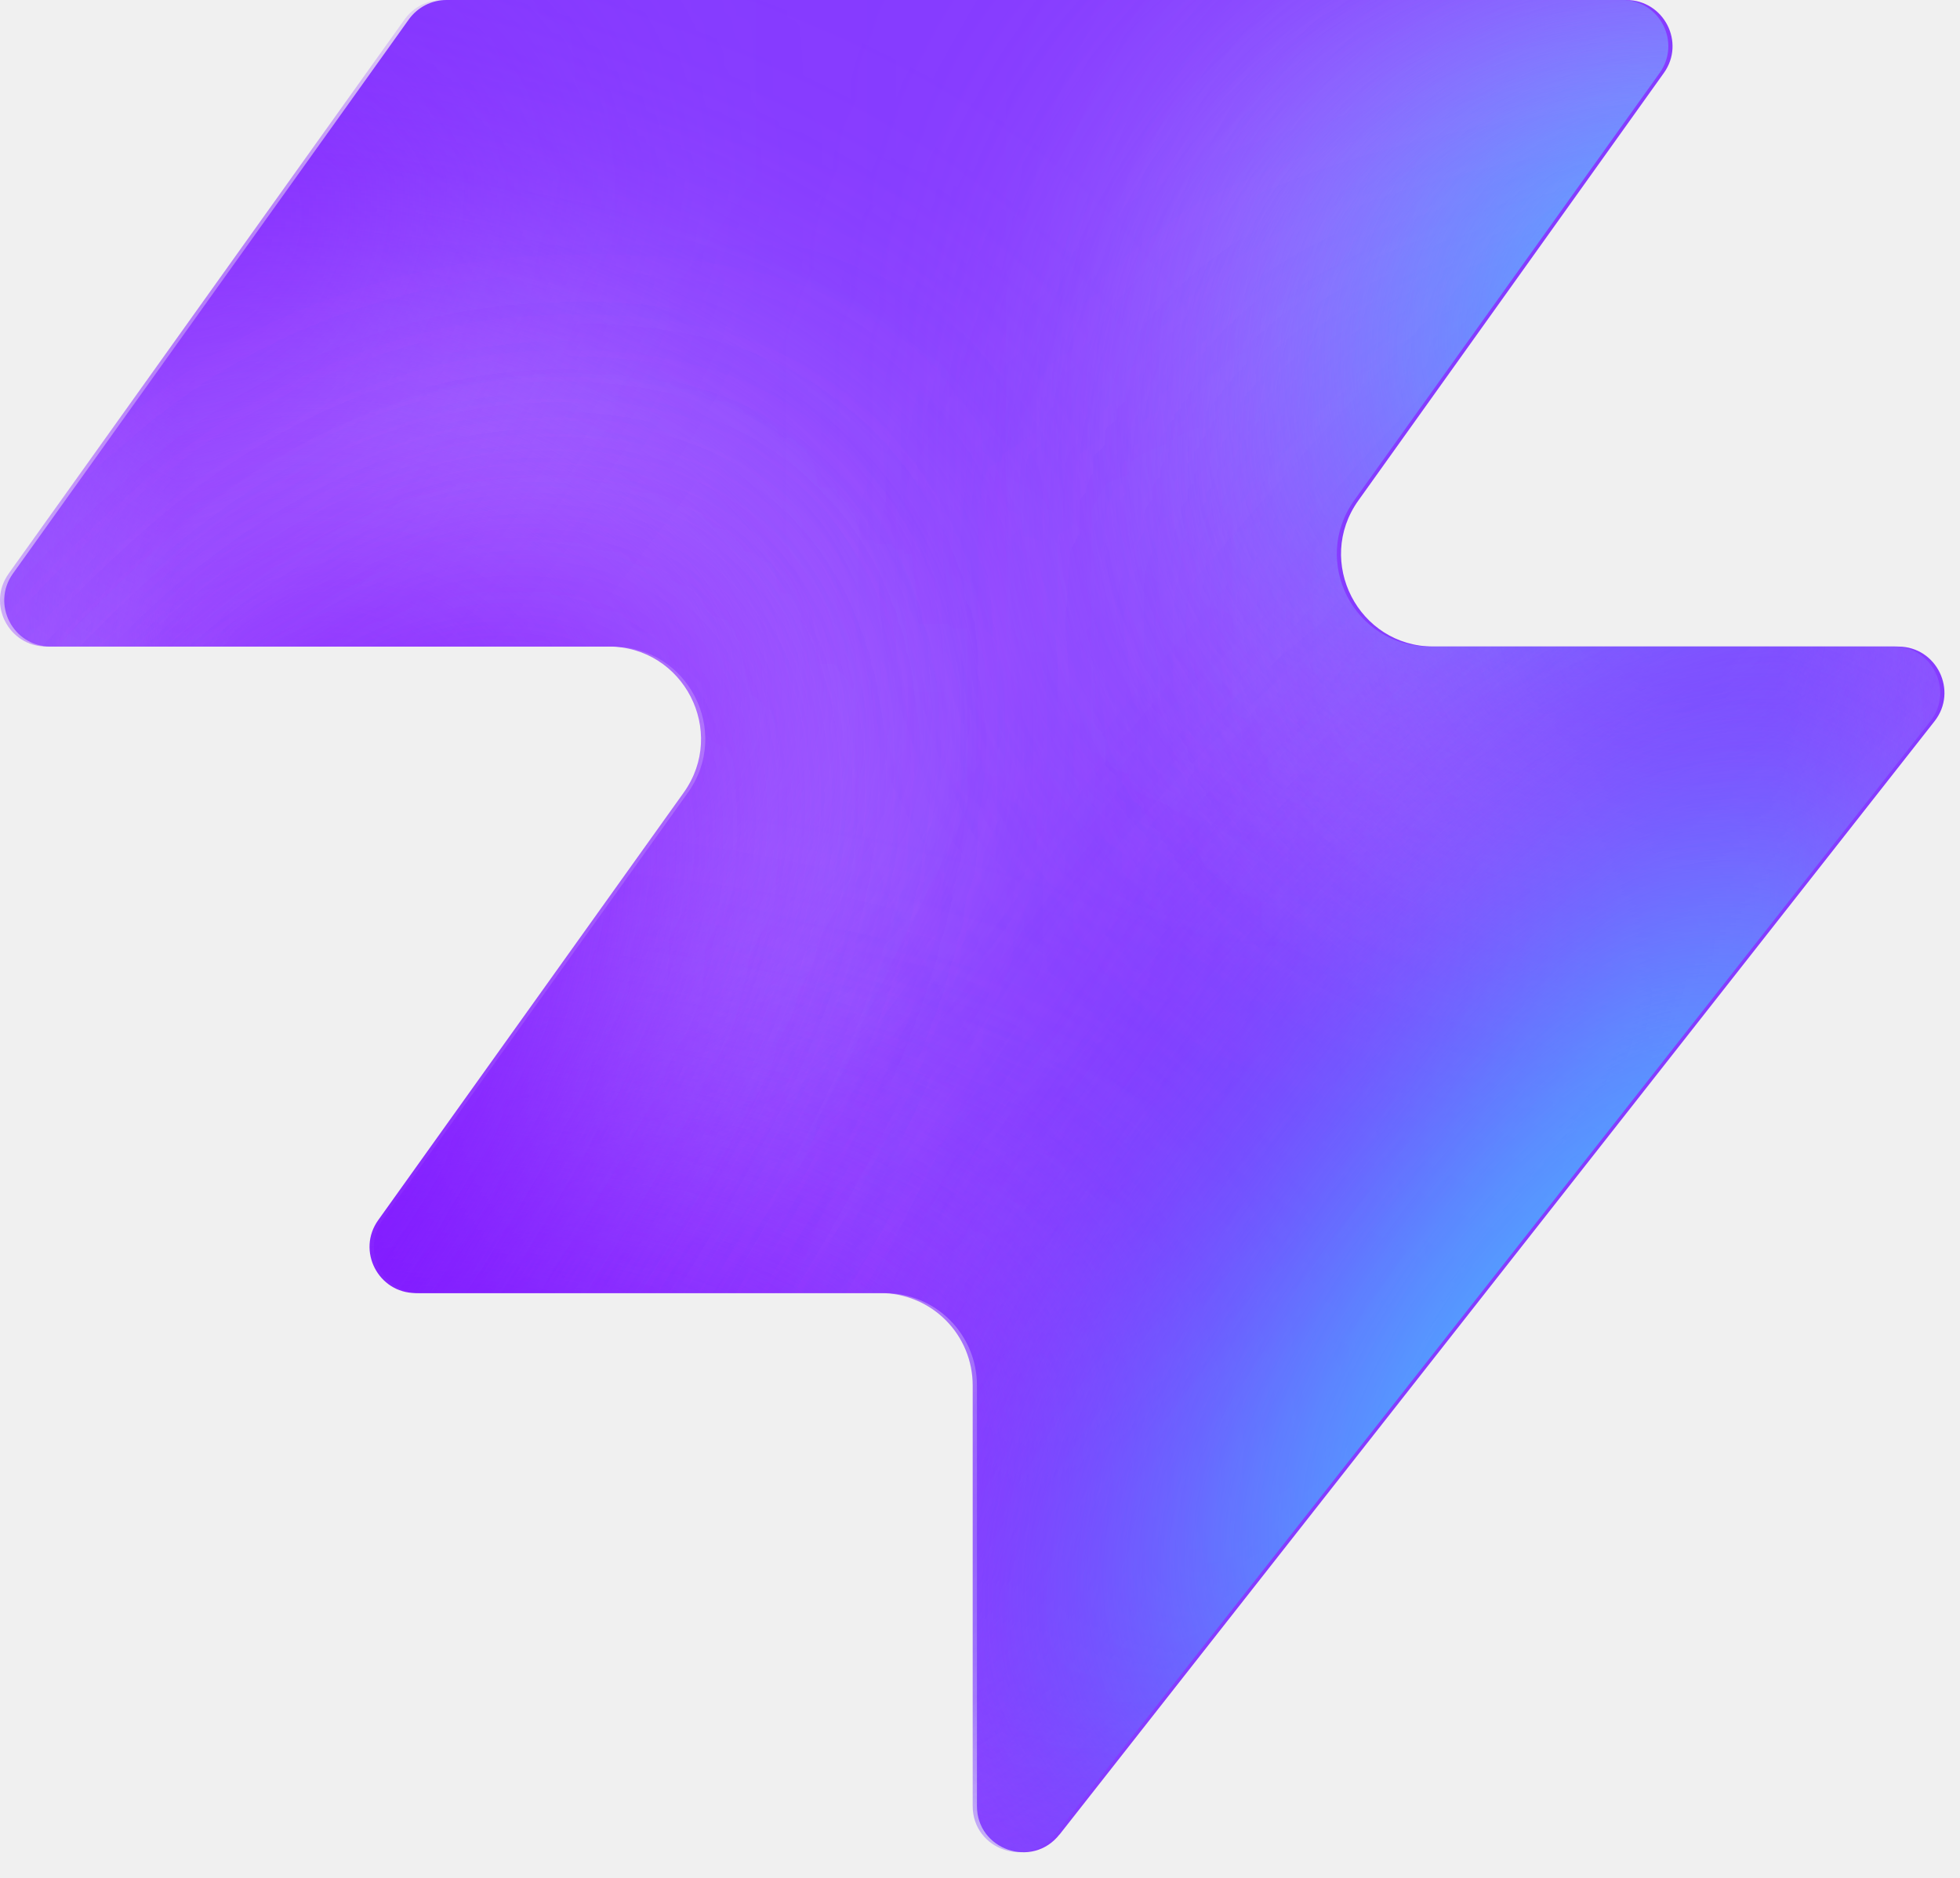
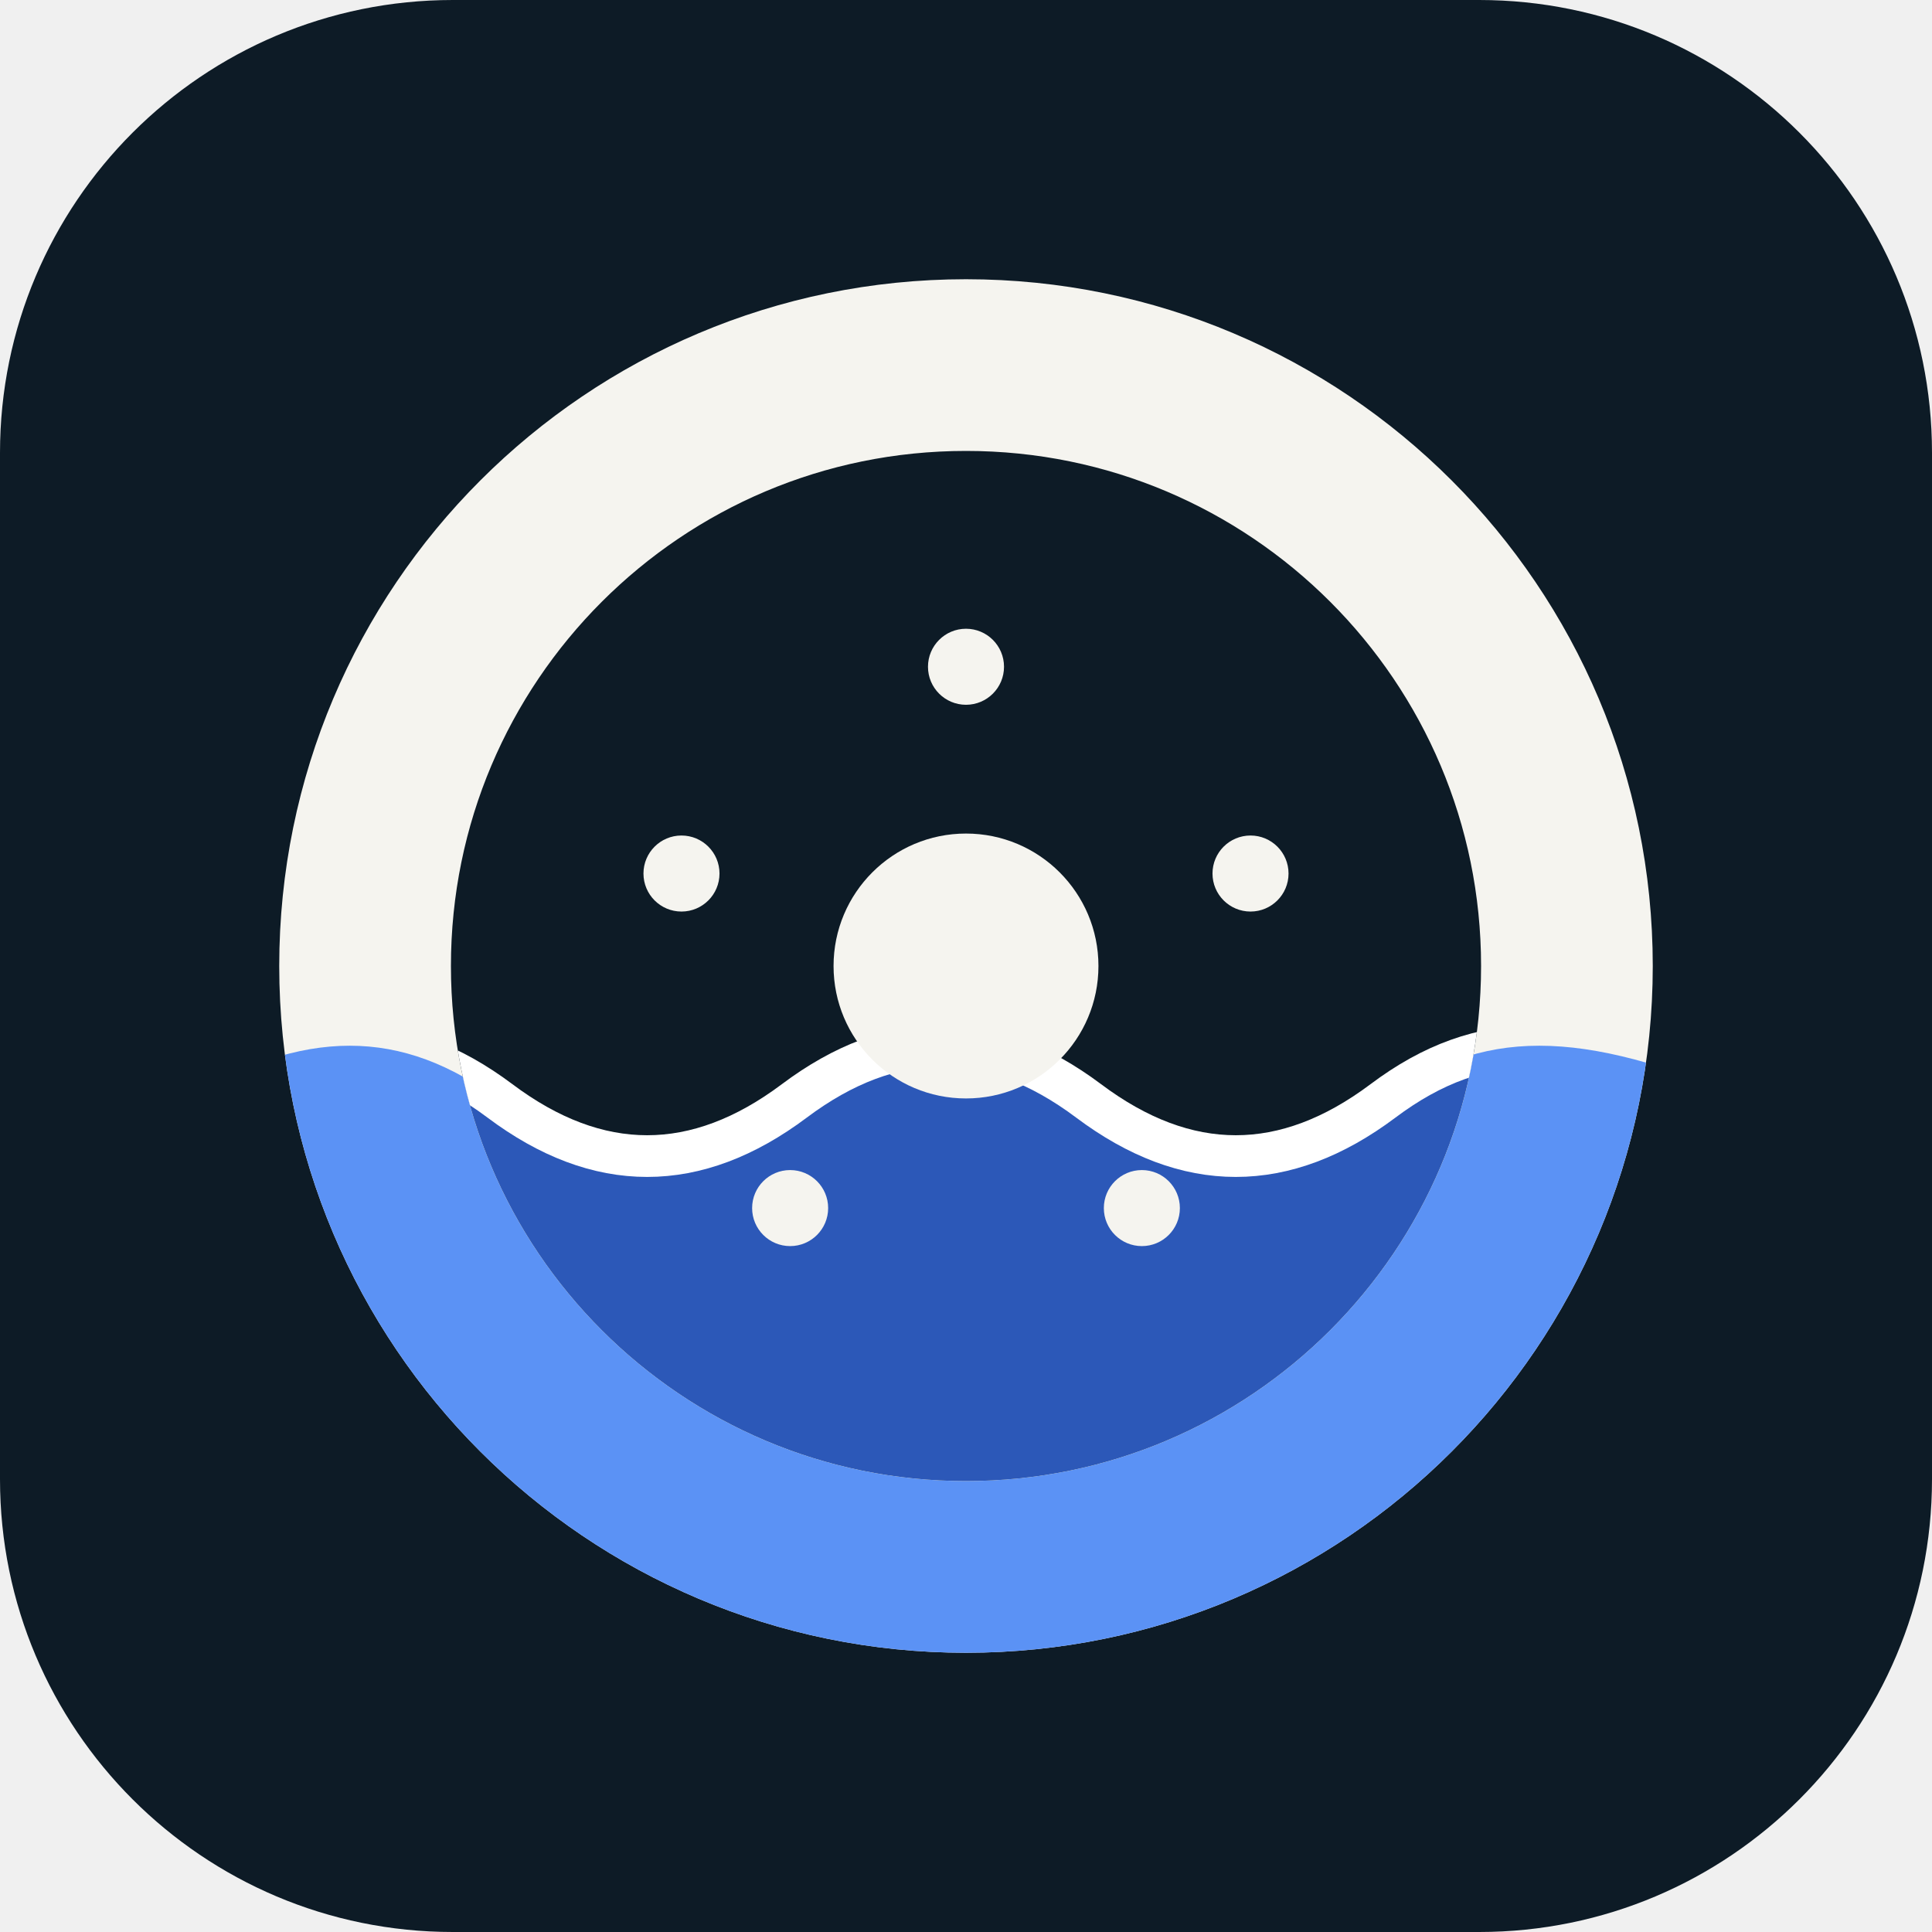
- <svg xmlns="http://www.w3.org/2000/svg" width="48" height="46" fill="none" viewBox="0 0 48 46">
-   <path fill="#863bff" d="M25.946 44.938c-.664.845-2.021.375-2.021-.698V33.937a2.26 2.26 0 0 0-2.262-2.262H10.287c-.92 0-1.456-1.04-.92-1.788l7.48-10.471c1.07-1.497 0-3.578-1.842-3.578H1.237c-.92 0-1.456-1.04-.92-1.788L10.013.474c.214-.297.556-.474.92-.474h28.894c.92 0 1.456 1.04.92 1.788l-7.48 10.471c-1.07 1.498 0 3.579 1.842 3.579h11.377c.943 0 1.473 1.088.89 1.83L25.947 44.94z" style="fill:#863bff;fill:color(display-p3 .525 .23 1);fill-opacity:1" />
-   <mask id="a" width="48" height="46" x="0" y="0" maskUnits="userSpaceOnUse" style="mask-type:alpha">
-     <path fill="#000" d="M25.842 44.938c-.664.844-2.021.375-2.021-.698V33.937a2.26 2.26 0 0 0-2.262-2.262H10.183c-.92 0-1.456-1.04-.92-1.788l7.48-10.471c1.07-1.498 0-3.579-1.842-3.579H1.133c-.92 0-1.456-1.04-.92-1.787L9.91.473c.214-.297.556-.474.92-.474h28.894c.92 0 1.456 1.04.92 1.788l-7.48 10.471c-1.07 1.498 0 3.578 1.842 3.578h11.377c.943 0 1.473 1.088.89 1.832L25.843 44.94z" style="fill:#000;fill-opacity:1" />
-   </mask>
-   <g mask="url(#a)">
-     <g filter="url(#b)">
-       <ellipse cx="5.508" cy="14.704" fill="#ede6ff" rx="5.508" ry="14.704" style="fill:#ede6ff;fill:color(display-p3 .927 .903 1);fill-opacity:1" transform="matrix(.00324 1 1 -.00324 -4.47 31.516)" />
+ <svg xmlns="http://www.w3.org/2000/svg" width="64" height="64" viewBox="0 0 64 64">
+   <rect width="64" height="64" rx="15" fill="#0d1b26" />
+   <g transform="translate(6 6) scale(.8125)">
+     <defs>
+       <clipPath id="f-below">
+         <path d="M0 37.5C5 34.5 9 34.5 13 37.5S21 40.5 25 37.5 33 34.5 37 37.5 45 40.5 49 37.5 57 34.5 64 37.5V64H0Z" />
+       </clipPath>
+       <clipPath id="f-hole">
+         <circle cx="32" cy="32" r="21" />
+       </clipPath>
+     </defs>
+     <g clip-path="url(#f-below)">
+       <circle cx="32" cy="32" r="21" fill="#2c58b8" />
    </g>
-     <g filter="url(#c)">
-       <ellipse cx="10.399" cy="29.851" fill="#ede6ff" rx="10.399" ry="29.851" style="fill:#ede6ff;fill:color(display-p3 .927 .903 1);fill-opacity:1" transform="matrix(.00324 1 1 -.00324 -39.328 7.883)" />
+     <circle cx="32" cy="32" r="24.5" fill="none" stroke="#f5f4ef" stroke-width="7" />
+     <g clip-path="url(#f-below)">
+       <circle cx="32" cy="32" r="24.5" fill="none" stroke="#5b92f5" stroke-width="7" />
    </g>
-     <g filter="url(#d)">
-       <ellipse cx="5.508" cy="30.487" fill="#7e14ff" rx="5.508" ry="30.487" style="fill:#7e14ff;fill:color(display-p3 .492 .077 1);fill-opacity:1" transform="rotate(89.814 -25.913 -14.639)scale(1 -1)" />
+     <g clip-path="url(#f-hole)">
+       <path d="M0 37.5C5 34.5 9 34.5 13 37.5S21 40.5 25 37.5 33 34.5 37 37.5 45 40.5 49 37.5 57 34.5 64 37.5" fill="none" stroke="#ffffff" stroke-width="1.7" stroke-linecap="round" />
    </g>
-     <g filter="url(#e)">
-       <ellipse cx="5.508" cy="30.599" fill="#7e14ff" rx="5.508" ry="30.599" style="fill:#7e14ff;fill:color(display-p3 .492 .077 1);fill-opacity:1" transform="rotate(89.814 -32.644 -3.334)scale(1 -1)" />
-     </g>
-     <g filter="url(#f)">
-       <ellipse cx="5.508" cy="30.599" fill="#7e14ff" rx="5.508" ry="30.599" style="fill:#7e14ff;fill:color(display-p3 .492 .077 1);fill-opacity:1" transform="matrix(.00324 1 1 -.00324 -34.34 30.47)" />
-     </g>
-     <g filter="url(#g)">
-       <ellipse cx="14.072" cy="22.078" fill="#ede6ff" rx="14.072" ry="22.078" style="fill:#ede6ff;fill:color(display-p3 .927 .903 1);fill-opacity:1" transform="rotate(93.35 24.506 48.493)scale(-1 1)" />
-     </g>
-     <g filter="url(#h)">
-       <ellipse cx="3.47" cy="21.501" fill="#7e14ff" rx="3.47" ry="21.501" style="fill:#7e14ff;fill:color(display-p3 .492 .077 1);fill-opacity:1" transform="rotate(89.009 28.708 47.59)scale(-1 1)" />
-     </g>
-     <g filter="url(#i)">
-       <ellipse cx="3.47" cy="21.501" fill="#7e14ff" rx="3.47" ry="21.501" style="fill:#7e14ff;fill:color(display-p3 .492 .077 1);fill-opacity:1" transform="rotate(89.009 28.708 47.59)scale(-1 1)" />
-     </g>
-     <g filter="url(#j)">
-       <ellipse cx=".387" cy="8.972" fill="#7e14ff" rx="4.407" ry="29.108" style="fill:#7e14ff;fill:color(display-p3 .492 .077 1);fill-opacity:1" transform="rotate(39.51 .387 8.972)" />
-     </g>
-     <g filter="url(#k)">
-       <ellipse cx="47.523" cy="-6.092" fill="#7e14ff" rx="4.407" ry="29.108" style="fill:#7e14ff;fill:color(display-p3 .492 .077 1);fill-opacity:1" transform="rotate(37.892 47.523 -6.092)" />
-     </g>
-     <g filter="url(#l)">
-       <ellipse cx="41.412" cy="6.333" fill="#47bfff" rx="5.971" ry="9.665" style="fill:#47bfff;fill:color(display-p3 .28 .748 1);fill-opacity:1" transform="rotate(37.892 41.412 6.333)" />
-     </g>
-     <g filter="url(#m)">
-       <ellipse cx="-1.879" cy="38.332" fill="#7e14ff" rx="4.407" ry="29.108" style="fill:#7e14ff;fill:color(display-p3 .492 .077 1);fill-opacity:1" transform="rotate(37.892 -1.88 38.332)" />
-     </g>
-     <g filter="url(#n)">
-       <ellipse cx="-1.879" cy="38.332" fill="#7e14ff" rx="4.407" ry="29.108" style="fill:#7e14ff;fill:color(display-p3 .492 .077 1);fill-opacity:1" transform="rotate(37.892 -1.88 38.332)" />
-     </g>
-     <g filter="url(#o)">
-       <ellipse cx="35.651" cy="29.907" fill="#7e14ff" rx="4.407" ry="29.108" style="fill:#7e14ff;fill:color(display-p3 .492 .077 1);fill-opacity:1" transform="rotate(37.892 35.651 29.907)" />
-     </g>
-     <g filter="url(#p)">
-       <ellipse cx="38.418" cy="32.4" fill="#47bfff" rx="5.971" ry="15.297" style="fill:#47bfff;fill:color(display-p3 .28 .748 1);fill-opacity:1" transform="rotate(37.892 38.418 32.4)" />
-     </g>
+     <circle cx="32" cy="32" r="5.4" fill="#f5f4ef" />
+     <circle cx="32.00" cy="19.80" r="1.55" fill="#f5f4ef" />
+     <circle cx="43.60" cy="28.23" r="1.55" fill="#f5f4ef" />
+     <circle cx="39.17" cy="41.87" r="1.55" fill="#f5f4ef" />
+     <circle cx="24.83" cy="41.87" r="1.55" fill="#f5f4ef" />
+     <circle cx="20.40" cy="28.23" r="1.55" fill="#f5f4ef" />
  </g>
-   <defs>
-     <filter id="b" width="60.045" height="41.654" x="-19.77" y="16.149" color-interpolation-filters="sRGB" filterUnits="userSpaceOnUse">
-       <feFlood flood-opacity="0" result="BackgroundImageFix" />
-       <feBlend in="SourceGraphic" in2="BackgroundImageFix" result="shape" />
-       <feGaussianBlur result="effect1_foregroundBlur_2002_17158" stdDeviation="7.659" />
-     </filter>
-     <filter id="c" width="90.34" height="51.437" x="-54.613" y="-7.533" color-interpolation-filters="sRGB" filterUnits="userSpaceOnUse">
-       <feFlood flood-opacity="0" result="BackgroundImageFix" />
-       <feBlend in="SourceGraphic" in2="BackgroundImageFix" result="shape" />
-       <feGaussianBlur result="effect1_foregroundBlur_2002_17158" stdDeviation="7.659" />
-     </filter>
-     <filter id="d" width="79.355" height="29.4" x="-49.64" y="2.03" color-interpolation-filters="sRGB" filterUnits="userSpaceOnUse">
-       <feFlood flood-opacity="0" result="BackgroundImageFix" />
-       <feBlend in="SourceGraphic" in2="BackgroundImageFix" result="shape" />
-       <feGaussianBlur result="effect1_foregroundBlur_2002_17158" stdDeviation="4.596" />
-     </filter>
-     <filter id="e" width="79.579" height="29.4" x="-45.045" y="20.029" color-interpolation-filters="sRGB" filterUnits="userSpaceOnUse">
-       <feFlood flood-opacity="0" result="BackgroundImageFix" />
-       <feBlend in="SourceGraphic" in2="BackgroundImageFix" result="shape" />
-       <feGaussianBlur result="effect1_foregroundBlur_2002_17158" stdDeviation="4.596" />
-     </filter>
-     <filter id="f" width="79.579" height="29.4" x="-43.513" y="21.178" color-interpolation-filters="sRGB" filterUnits="userSpaceOnUse">
-       <feFlood flood-opacity="0" result="BackgroundImageFix" />
-       <feBlend in="SourceGraphic" in2="BackgroundImageFix" result="shape" />
-       <feGaussianBlur result="effect1_foregroundBlur_2002_17158" stdDeviation="4.596" />
-     </filter>
-     <filter id="g" width="74.749" height="58.852" x="15.756" y="-17.901" color-interpolation-filters="sRGB" filterUnits="userSpaceOnUse">
-       <feFlood flood-opacity="0" result="BackgroundImageFix" />
-       <feBlend in="SourceGraphic" in2="BackgroundImageFix" result="shape" />
-       <feGaussianBlur result="effect1_foregroundBlur_2002_17158" stdDeviation="7.659" />
-     </filter>
-     <filter id="h" width="61.377" height="25.362" x="23.548" y="2.284" color-interpolation-filters="sRGB" filterUnits="userSpaceOnUse">
-       <feFlood flood-opacity="0" result="BackgroundImageFix" />
-       <feBlend in="SourceGraphic" in2="BackgroundImageFix" result="shape" />
-       <feGaussianBlur result="effect1_foregroundBlur_2002_17158" stdDeviation="4.596" />
-     </filter>
-     <filter id="i" width="61.377" height="25.362" x="23.548" y="2.284" color-interpolation-filters="sRGB" filterUnits="userSpaceOnUse">
-       <feFlood flood-opacity="0" result="BackgroundImageFix" />
-       <feBlend in="SourceGraphic" in2="BackgroundImageFix" result="shape" />
-       <feGaussianBlur result="effect1_foregroundBlur_2002_17158" stdDeviation="4.596" />
-     </filter>
-     <filter id="j" width="56.045" height="63.649" x="-27.636" y="-22.853" color-interpolation-filters="sRGB" filterUnits="userSpaceOnUse">
-       <feFlood flood-opacity="0" result="BackgroundImageFix" />
-       <feBlend in="SourceGraphic" in2="BackgroundImageFix" result="shape" />
-       <feGaussianBlur result="effect1_foregroundBlur_2002_17158" stdDeviation="4.596" />
-     </filter>
-     <filter id="k" width="54.814" height="64.646" x="20.116" y="-38.415" color-interpolation-filters="sRGB" filterUnits="userSpaceOnUse">
-       <feFlood flood-opacity="0" result="BackgroundImageFix" />
-       <feBlend in="SourceGraphic" in2="BackgroundImageFix" result="shape" />
-       <feGaussianBlur result="effect1_foregroundBlur_2002_17158" stdDeviation="4.596" />
-     </filter>
-     <filter id="l" width="33.541" height="35.313" x="24.641" y="-11.323" color-interpolation-filters="sRGB" filterUnits="userSpaceOnUse">
-       <feFlood flood-opacity="0" result="BackgroundImageFix" />
-       <feBlend in="SourceGraphic" in2="BackgroundImageFix" result="shape" />
-       <feGaussianBlur result="effect1_foregroundBlur_2002_17158" stdDeviation="4.596" />
-     </filter>
-     <filter id="m" width="54.814" height="64.646" x="-29.286" y="6.009" color-interpolation-filters="sRGB" filterUnits="userSpaceOnUse">
-       <feFlood flood-opacity="0" result="BackgroundImageFix" />
-       <feBlend in="SourceGraphic" in2="BackgroundImageFix" result="shape" />
-       <feGaussianBlur result="effect1_foregroundBlur_2002_17158" stdDeviation="4.596" />
-     </filter>
-     <filter id="n" width="54.814" height="64.646" x="-29.286" y="6.009" color-interpolation-filters="sRGB" filterUnits="userSpaceOnUse">
-       <feFlood flood-opacity="0" result="BackgroundImageFix" />
-       <feBlend in="SourceGraphic" in2="BackgroundImageFix" result="shape" />
-       <feGaussianBlur result="effect1_foregroundBlur_2002_17158" stdDeviation="4.596" />
-     </filter>
-     <filter id="o" width="54.814" height="64.646" x="8.244" y="-2.416" color-interpolation-filters="sRGB" filterUnits="userSpaceOnUse">
-       <feFlood flood-opacity="0" result="BackgroundImageFix" />
-       <feBlend in="SourceGraphic" in2="BackgroundImageFix" result="shape" />
-       <feGaussianBlur result="effect1_foregroundBlur_2002_17158" stdDeviation="4.596" />
-     </filter>
-     <filter id="p" width="39.409" height="43.623" x="18.713" y="10.588" color-interpolation-filters="sRGB" filterUnits="userSpaceOnUse">
-       <feFlood flood-opacity="0" result="BackgroundImageFix" />
-       <feBlend in="SourceGraphic" in2="BackgroundImageFix" result="shape" />
-       <feGaussianBlur result="effect1_foregroundBlur_2002_17158" stdDeviation="4.596" />
-     </filter>
-   </defs>
</svg>
